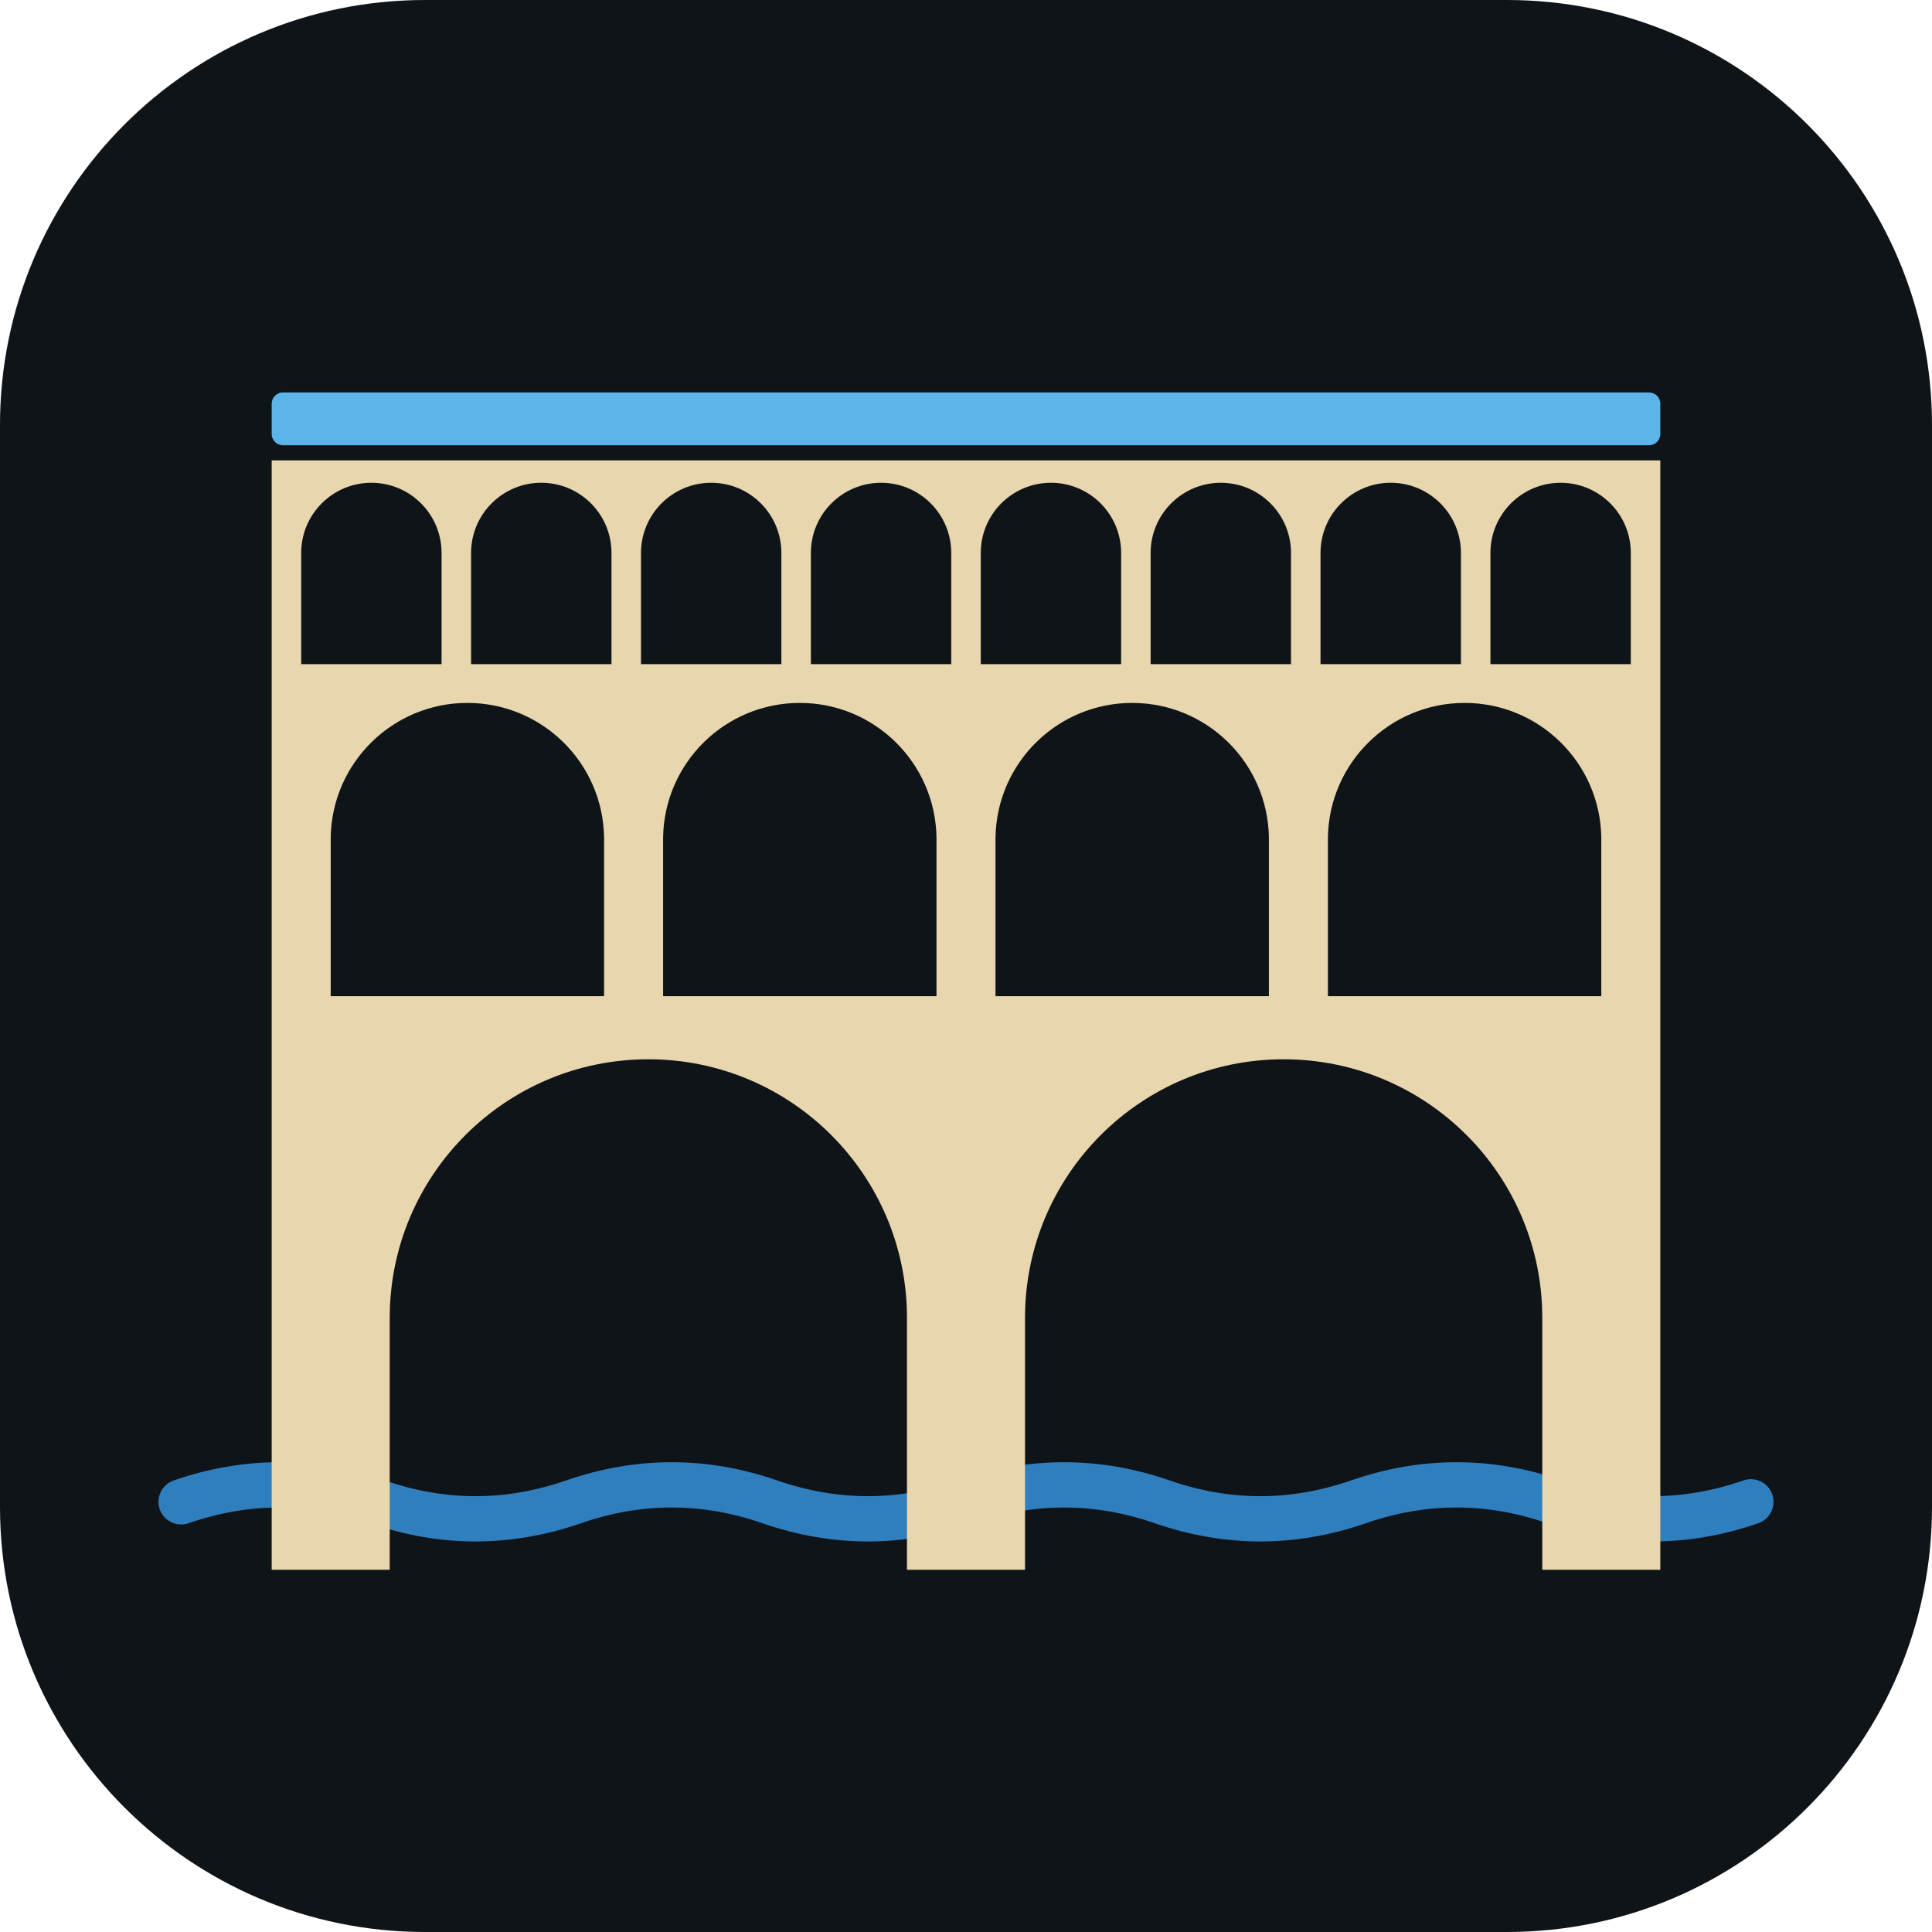
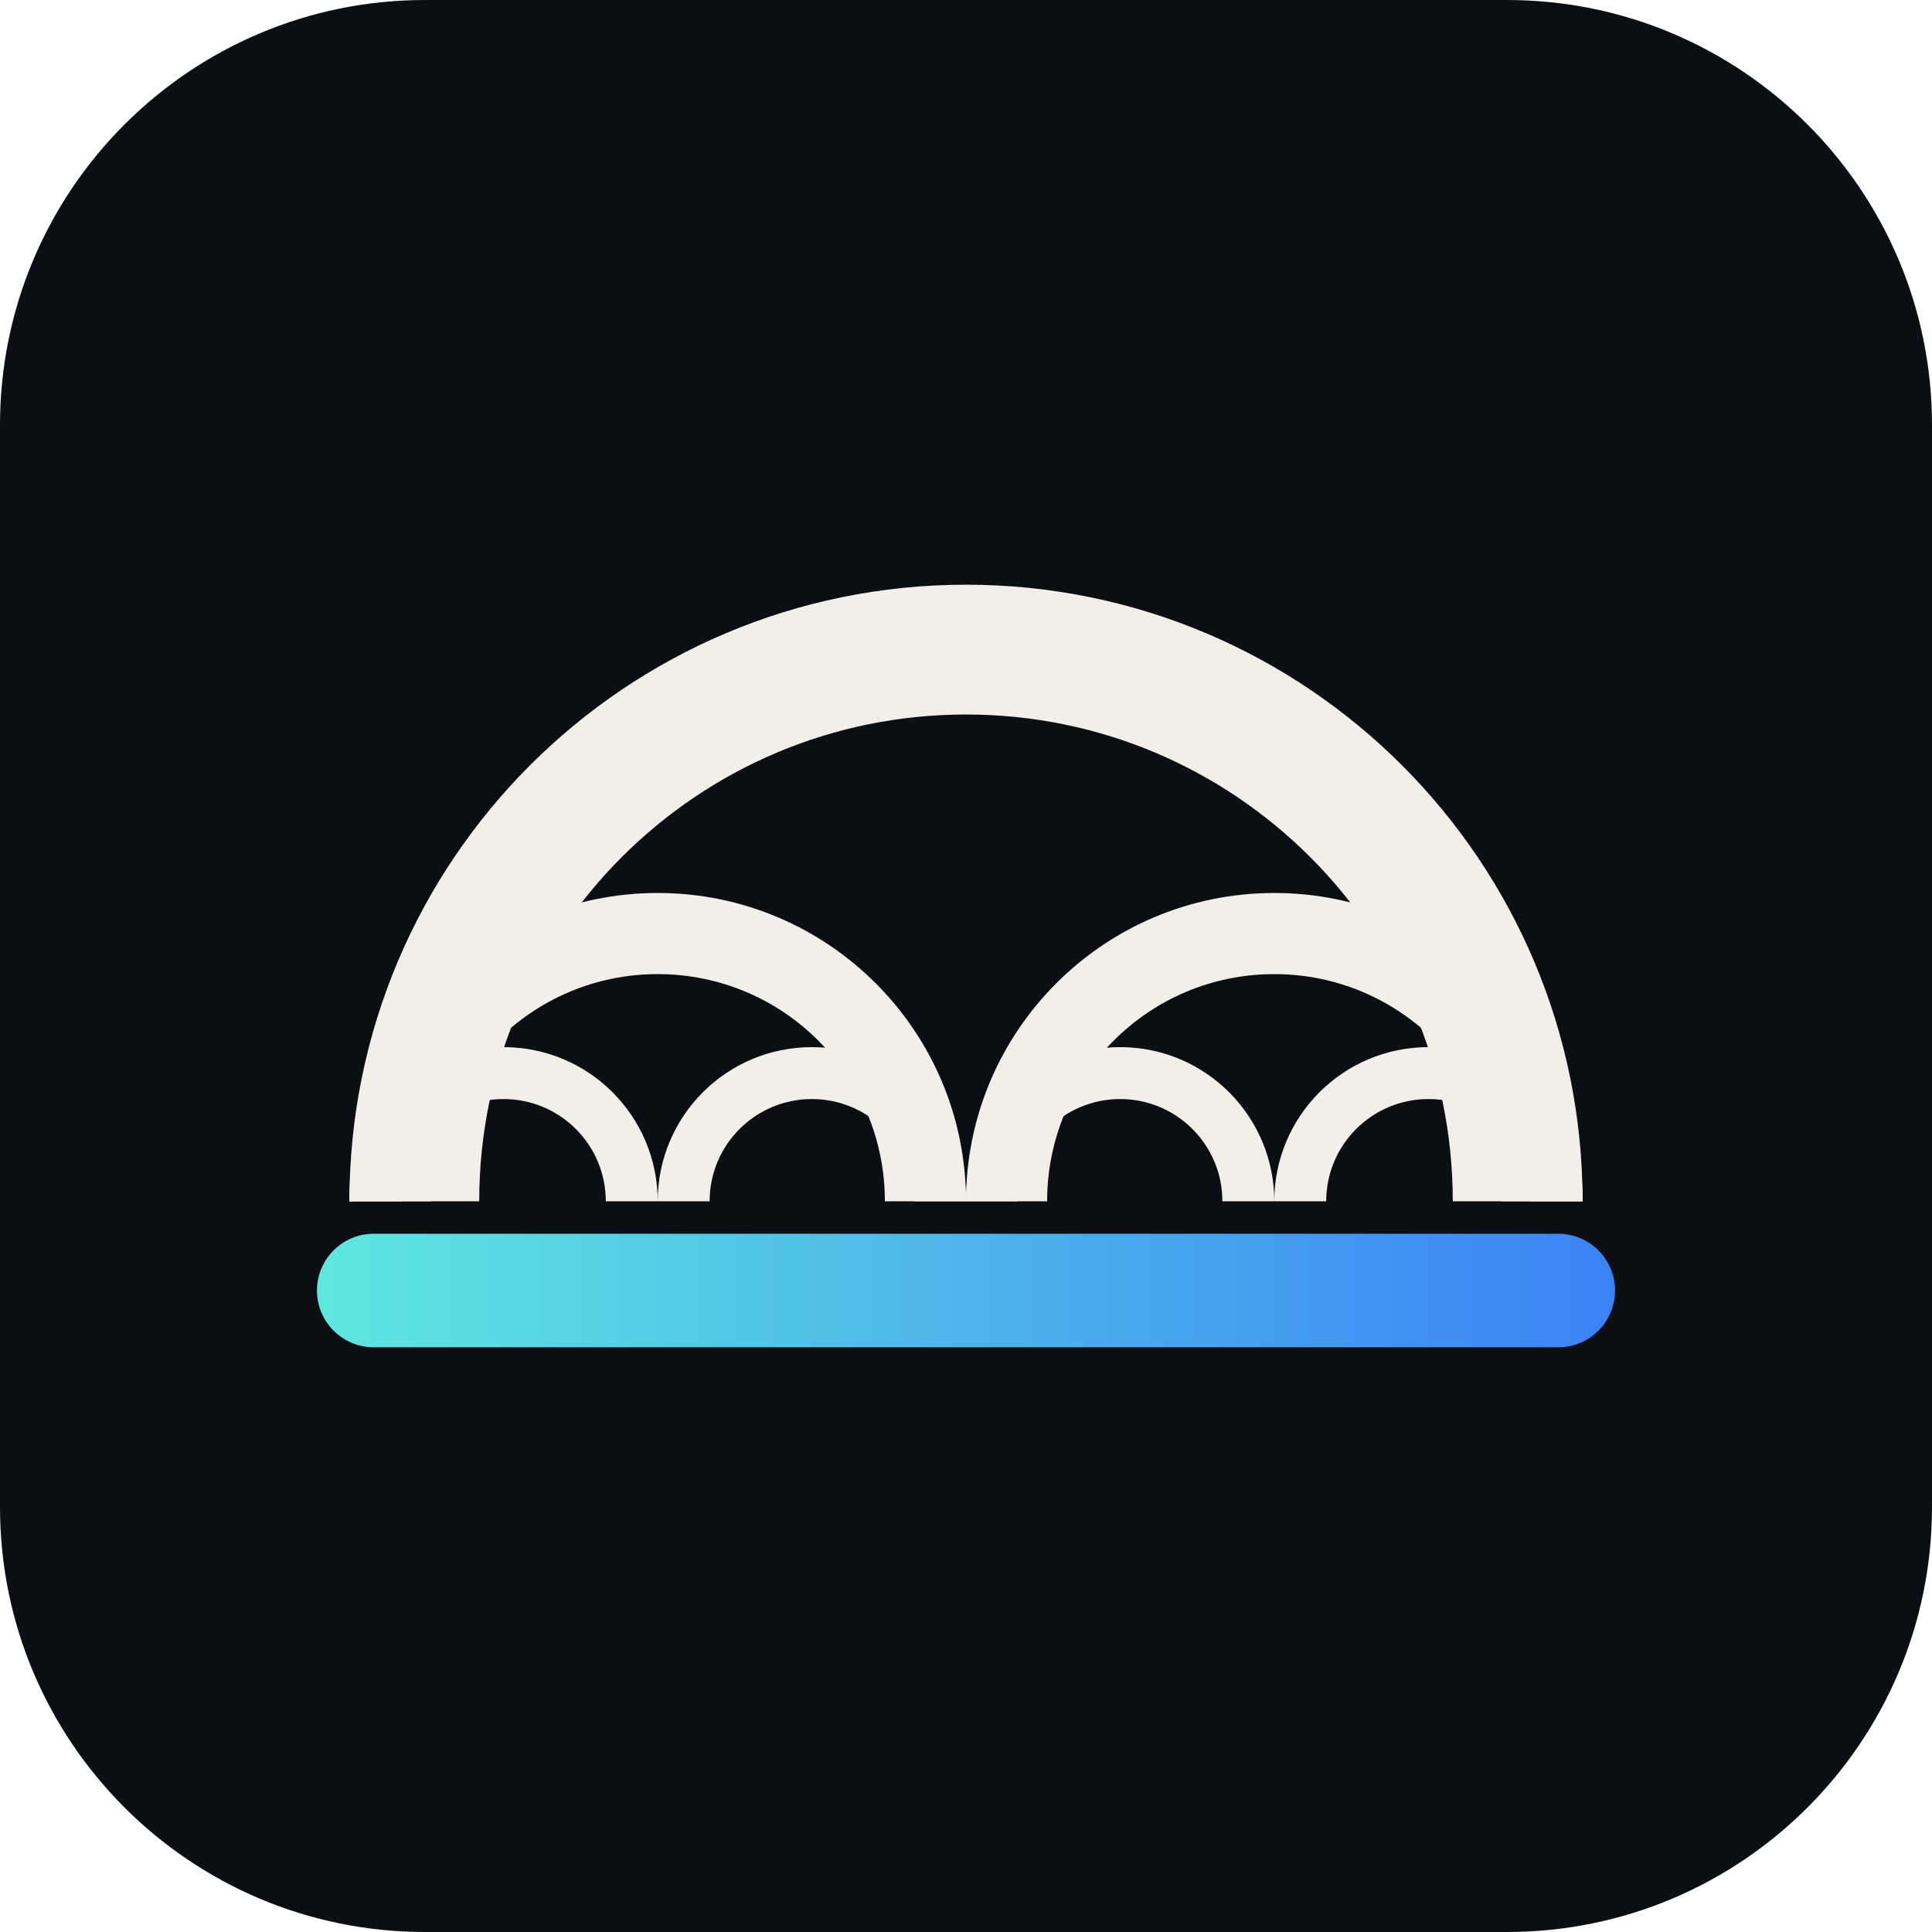
<svg xmlns="http://www.w3.org/2000/svg" viewBox="0 0 512 512" width="512" height="512">
-   <rect width="512" height="512" rx="112.64" fill="#0f1419" />
-   <path d="M48 398 Q74.0 389 100.0 398 Q126.0 407 152.0 398 Q178.0 389 204.0 398 Q230.0 407 256.0 398 Q282.0 389 308.0 398 Q334.0 407 360.0 398 Q386.0 389 412.0 398 Q438.0 407 464.0 398" fill="none" stroke="#2f7fbf" stroke-width="12" stroke-linecap="round" />
-   <path d="M72 122 H440 V416 H72 Z M79.82 176 V146.54 A18.60 18.60 0 0 1 117.02 146.54 V176 Z M124.84 176 V146.54 A18.60 18.60 0 0 1 162.05 146.54 V176 Z M169.87 176 V146.54 A18.60 18.60 0 0 1 207.07 146.54 V176 Z M214.89 176 V146.54 A18.60 18.60 0 0 1 252.09 146.54 V176 Z M259.91 176 V146.54 A18.60 18.60 0 0 1 297.11 146.54 V176 Z M304.93 176 V146.54 A18.60 18.60 0 0 1 342.13 146.54 V176 Z M349.95 176 V146.54 A18.60 18.60 0 0 1 387.16 146.54 V176 Z M394.98 176 V146.54 A18.60 18.60 0 0 1 432.18 146.54 V176 Z M87.64 264 V221.91 A36.23 36.23 0 0 1 160.09 221.91 V264 Z M175.73 264 V221.91 A36.23 36.23 0 0 1 248.18 221.91 V264 Z M263.82 264 V221.91 A36.23 36.23 0 0 1 336.27 221.91 V264 Z M351.91 264 V221.91 A36.23 36.23 0 0 1 424.36 221.91 V264 Z M103.28 416 V349.26 A68.54 68.54 0 0 1 240.36 349.26 V416 Z M271.64 416 V349.26 A68.54 68.54 0 0 1 408.72 349.26 V416 Z" fill="#e8d6ae" fill-rule="evenodd" />
-   <rect x="72" y="104" width="368" height="14" rx="3" fill="#5db4e8" />
+   <defs>
+     <linearGradient id="water" x1="0" y1="0" x2="1" y2="0">
+       <stop offset="0" stop-color="#5ee7df" />
+       <stop offset="1" stop-color="#3b82f6" />
+     </linearGradient>
+   </defs>
+   <rect width="512" height="512" rx="112.64" fill="#0b0f14" />
+   <g transform="translate(41 -17.05) scale(4.3)">
+     <path d="M16 78 A34 34 0 0 1 84 78" fill="none" stroke="#f2efe8" stroke-width="8" />
+     <path d="M14.5 78 A16.5 16.5 0 0 1 47.5 78" fill="none" stroke="#f2efe8" stroke-width="5" />
+     <path d="M13.6 78 A7.9 7.9 0 0 1 29.4 78" fill="none" stroke="#f2efe8" stroke-width="3.2" />
+     <path d="M32.6 78 A7.9 7.9 0 0 1 48.4 78" fill="none" stroke="#f2efe8" stroke-width="3.2" />
+     <path d="M52.5 78 A16.5 16.5 0 0 1 85.5 78" fill="none" stroke="#f2efe8" stroke-width="5" />
+     <path d="M51.6 78 A7.9 7.9 0 0 1 67.4 78" fill="none" stroke="#f2efe8" stroke-width="3.2" />
+     <path d="M70.6 78 A7.9 7.9 0 0 1 86.4 78" fill="none" stroke="#f2efe8" stroke-width="3.2" />
+     <rect x="10" y="80" width="80" height="7" rx="3.5" fill="url(#water)" />
+   </g>
</svg>
